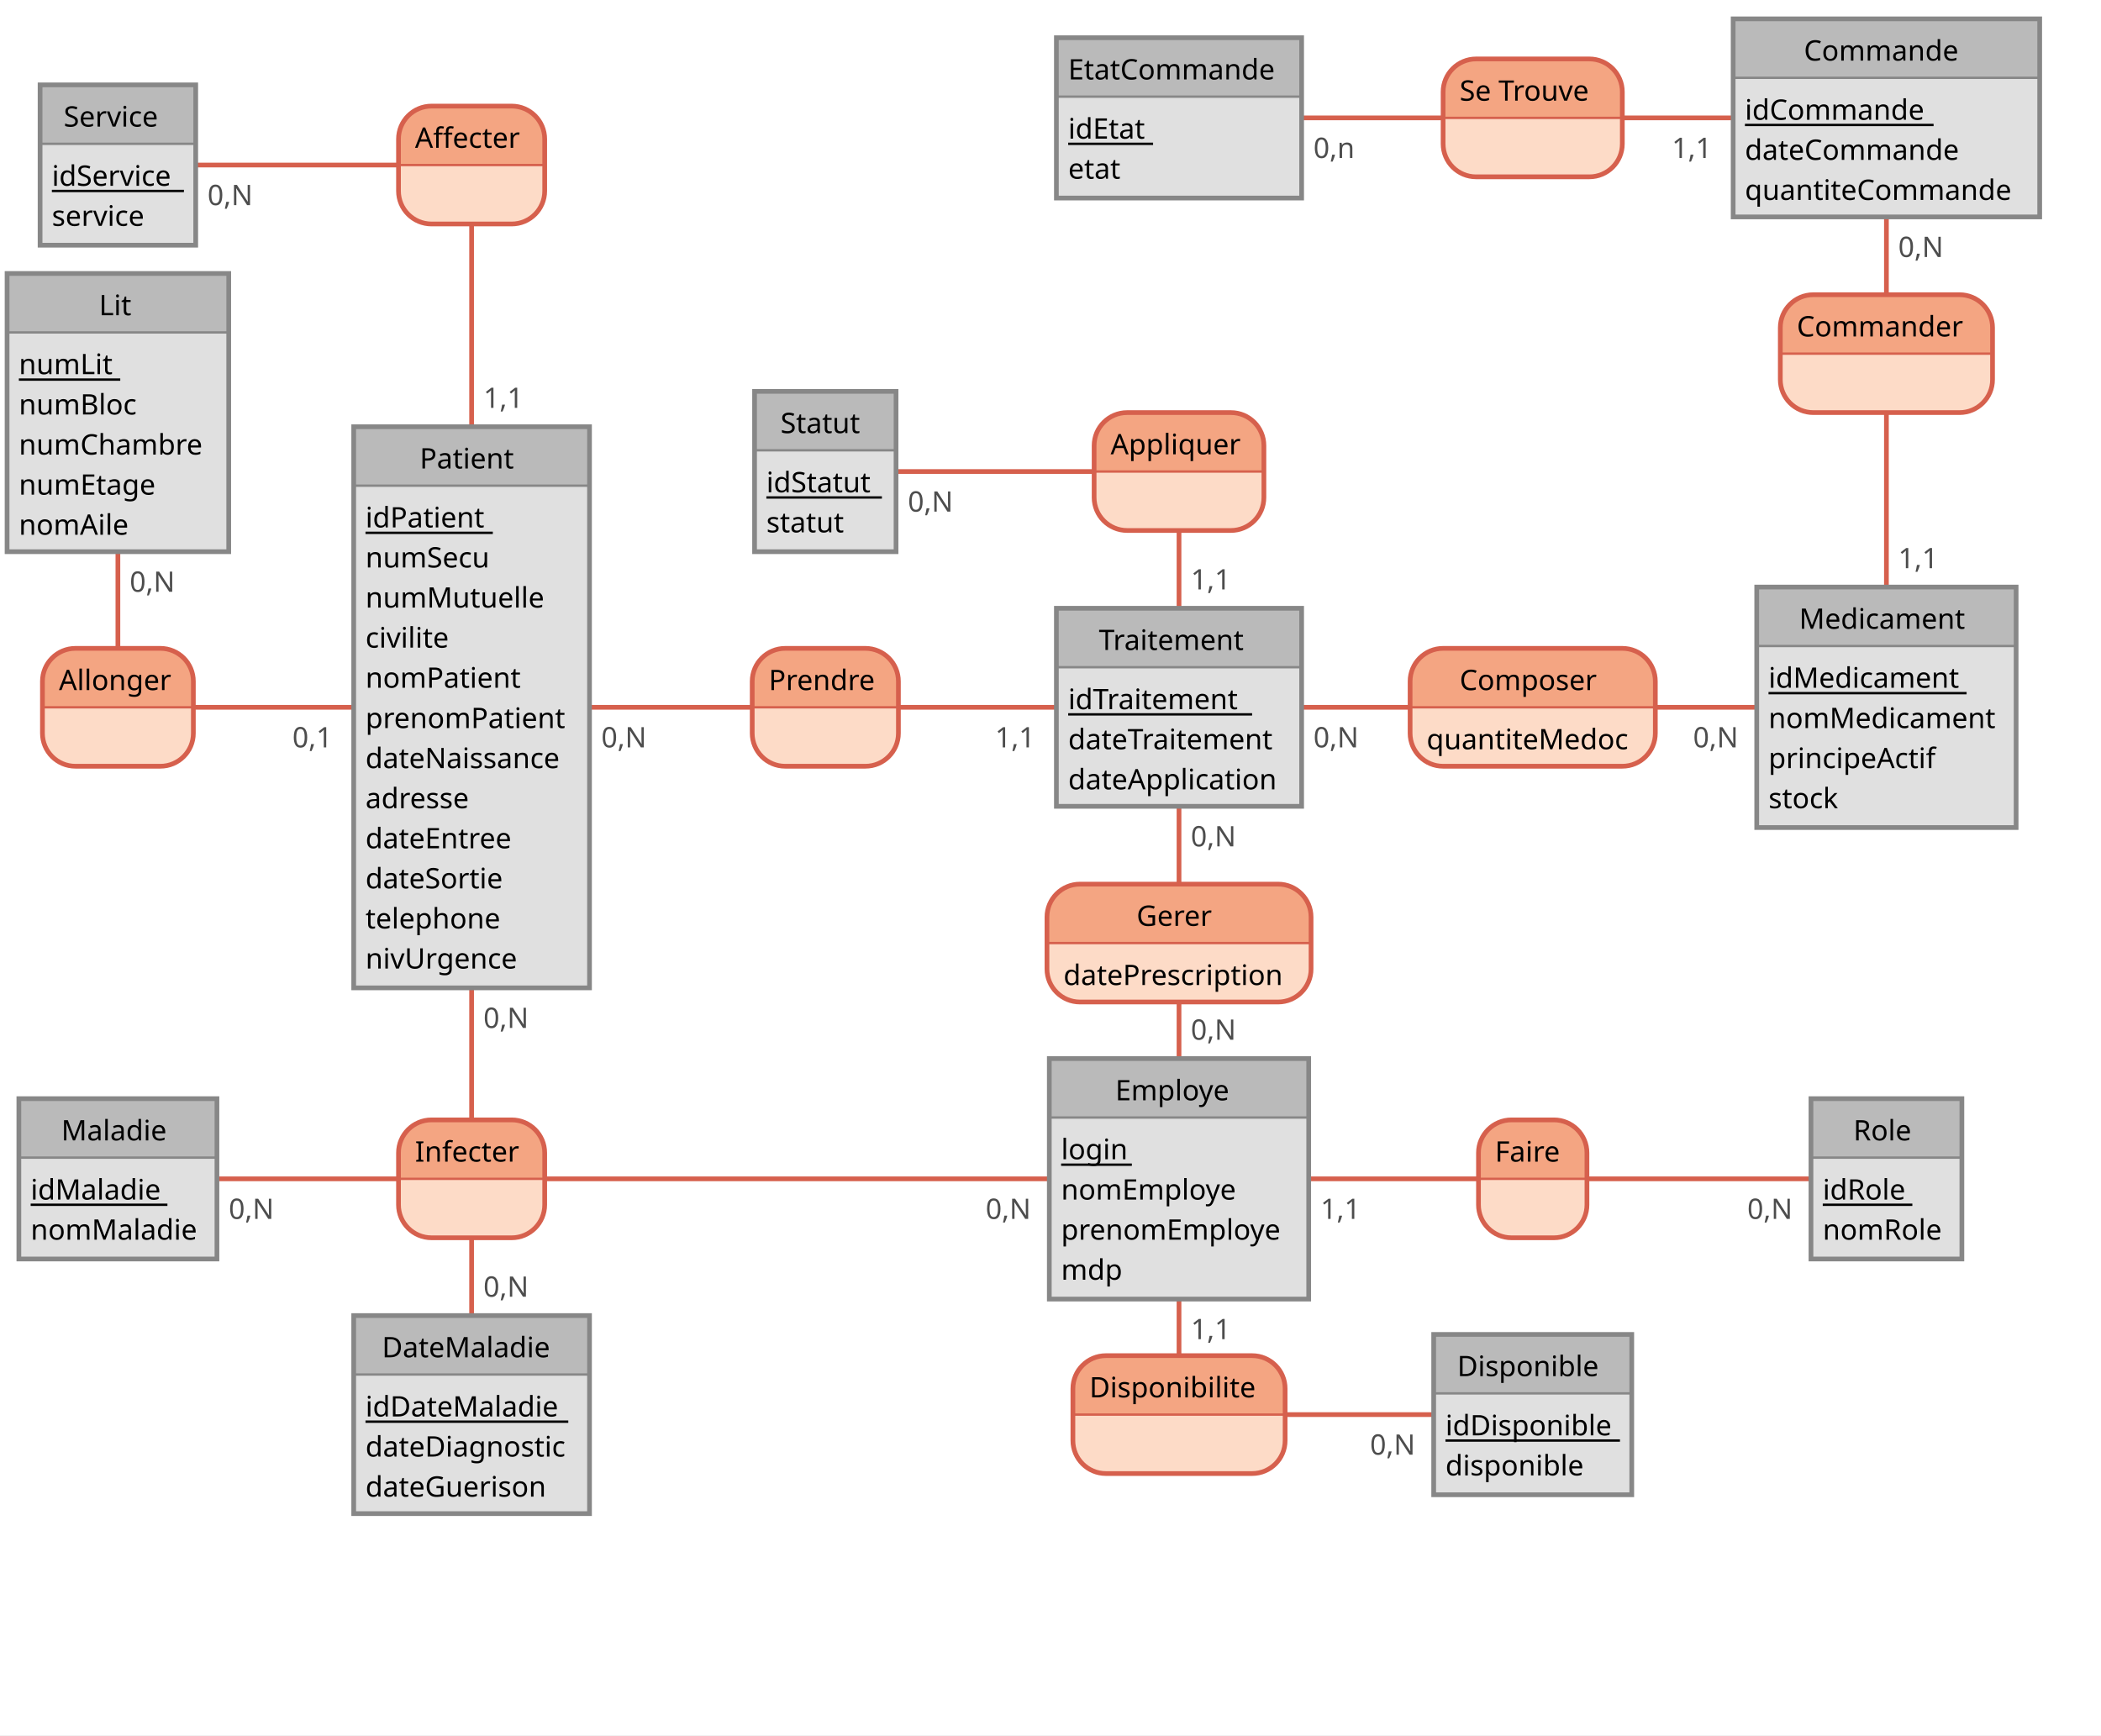
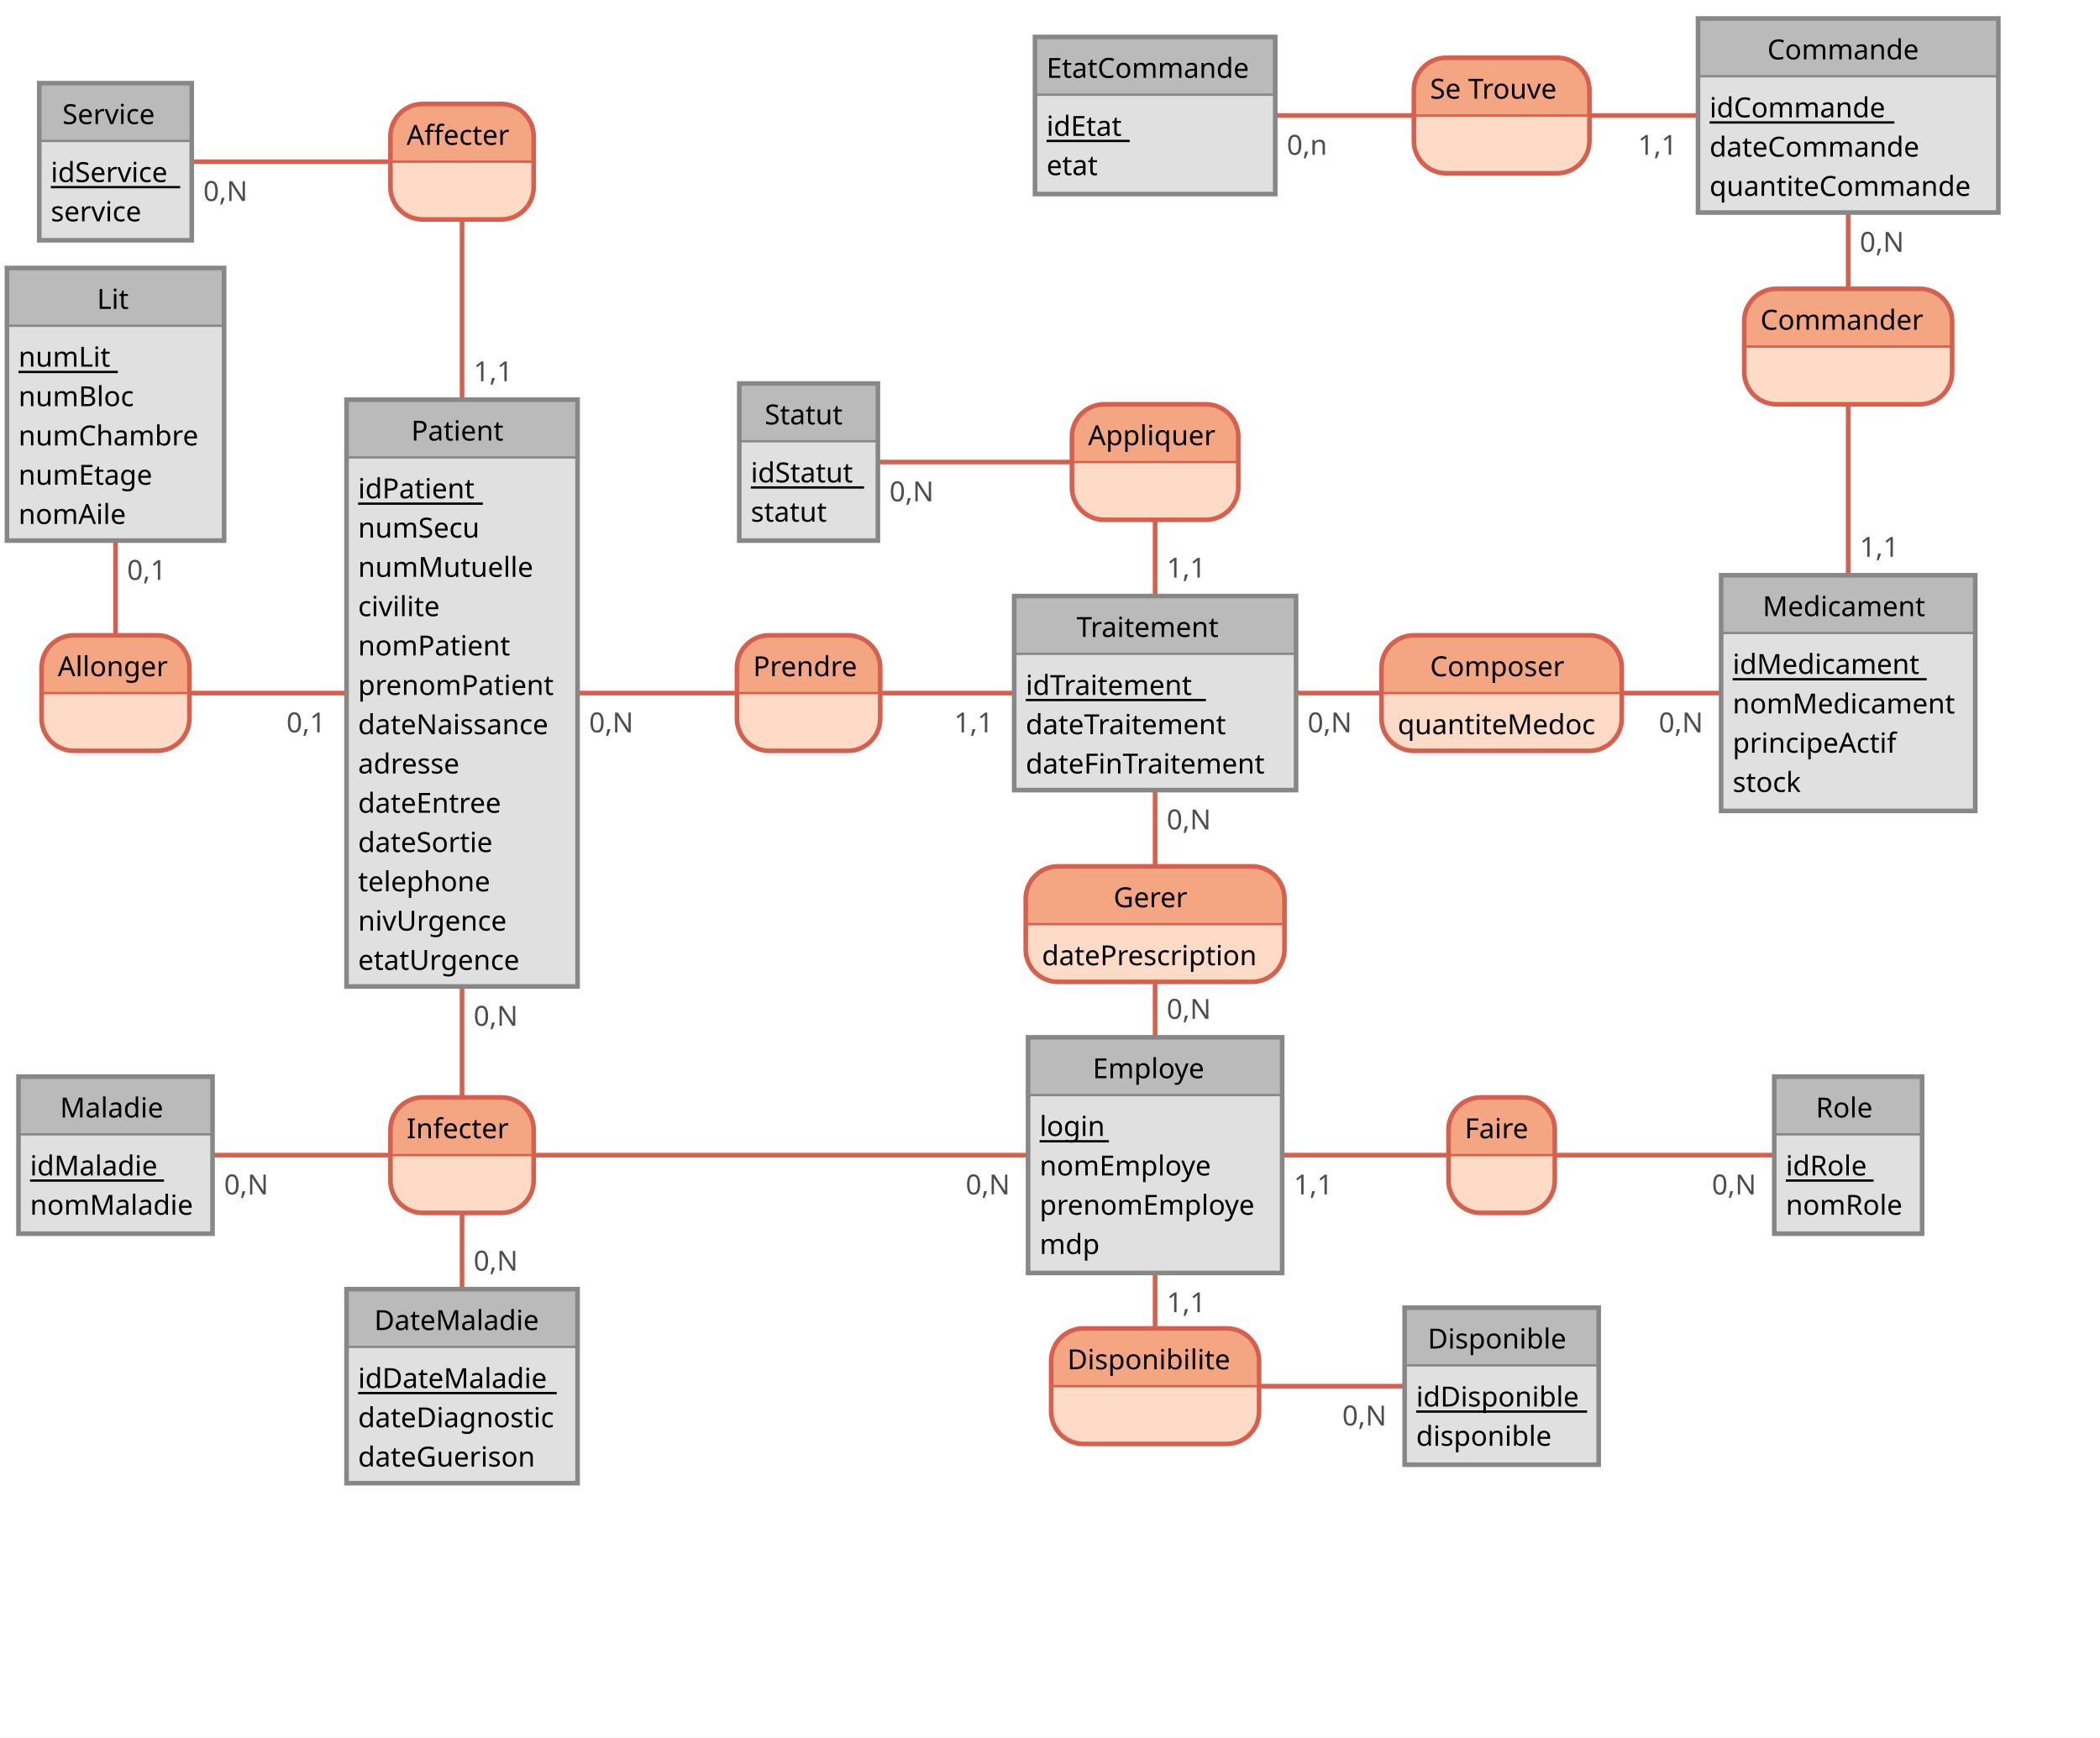
- <svg xmlns="http://www.w3.org/2000/svg" width="891" height="736" view_box="0 0 891 736">\n\n<rect id="frame" x="0" y="0" width="891" height="736" fill="#ffffff" stroke="none" stroke-width="0" />
+ <svg xmlns="http://www.w3.org/2000/svg" width="909" height="752" view_box="0 0 909 752">\n\n<rect id="frame" x="0" y="0" width="909" height="752" fill="#ffffff" stroke="none" stroke-width="0" />
  <line x1="800" y1="50" x2="650" y2="50" stroke="#d6604d" stroke-width="2" />
  <text x="709" y="67.0" fill="#4d4d4d" font-family="Verdana" font-size="12">1,1</text>
  <line x1="500" y1="50" x2="650" y2="50" stroke="#d6604d" stroke-width="2" />
  <text x="557" y="67.0" fill="#4d4d4d" font-family="Verdana" font-size="12">0,n</text>
  <g id="association-Se Trouve">
    <path d="M 674 25 a 14 14 90 0 1 14 14 V 50 h -76 V 39 a 14 14 90 0 1 14 -14" fill="#f4a582" stroke="#f4a582" stroke-width="0" />
    <path d="M 688 50.0 v 11 a 14 14 90 0 1 -14 14 H 626 a 14 14 90 0 1 -14 -14 V 50.0 H 76" fill="#fddbc7" stroke="#fddbc7" stroke-width="0" />
    <rect x="612" y="25" width="76" height="50" fill="none" rx="14" stroke="#d6604d" stroke-width="2" />
    <line x1="612" y1="50" x2="688" y2="50" stroke="#d6604d" stroke-width="1" />
    <text x="619" y="42.7" fill="#000000" font-family="Verdana" font-size="12">Se Trouve</text>
  </g>
  <line x1="200" y1="300" x2="350" y2="300" stroke="#d6604d" stroke-width="2" />
  <text x="255" y="317.0" fill="#4d4d4d" font-family="Verdana" font-size="12">0,N</text>
  <line x1="500" y1="300" x2="350" y2="300" stroke="#d6604d" stroke-width="2" />
-   <text x="422" y="317.0" fill="#4d4d4d" font-family="Verdana" font-size="12">1,1</text>
+   <text x="413" y="317.0" fill="#4d4d4d" font-family="Verdana" font-size="12">1,1</text>
  <g id="association-Prendre">
    <path d="M 367 275 a 14 14 90 0 1 14 14 V 300 h -62 V 289 a 14 14 90 0 1 14 -14" fill="#f4a582" stroke="#f4a582" stroke-width="0" />
    <path d="M 381 300.0 v 11 a 14 14 90 0 1 -14 14 H 333 a 14 14 90 0 1 -14 -14 V 300.0 H 62" fill="#fddbc7" stroke="#fddbc7" stroke-width="0" />
    <rect x="319" y="275" width="62" height="50" fill="none" rx="14" stroke="#d6604d" stroke-width="2" />
    <line x1="319" y1="300" x2="381" y2="300" stroke="#d6604d" stroke-width="1" />
    <text x="326" y="292.7" fill="#000000" font-family="Verdana" font-size="12">Prendre</text>
  </g>
  <line x1="200" y1="300" x2="200" y2="500" stroke="#d6604d" stroke-width="2" />
-   <text x="205.0" y="436" fill="#4d4d4d" font-family="Verdana" font-size="12">0,N</text>
+   <text x="205.0" y="444" fill="#4d4d4d" font-family="Verdana" font-size="12">0,N</text>
  <line x1="50" y1="500" x2="200" y2="500" stroke="#d6604d" stroke-width="2" />
  <text x="97" y="517.0" fill="#4d4d4d" font-family="Verdana" font-size="12">0,N</text>
  <line x1="500" y1="500" x2="200" y2="500" stroke="#d6604d" stroke-width="2" />
  <text x="418" y="517.0" fill="#4d4d4d" font-family="Verdana" font-size="12">0,N</text>
  <line x1="200" y1="600" x2="200" y2="500" stroke="#d6604d" stroke-width="2" />
  <text x="205.0" y="550" fill="#4d4d4d" font-family="Verdana" font-size="12">0,N</text>
  <g id="association-Infecter">
    <path d="M 217 475 a 14 14 90 0 1 14 14 V 500 h -62 V 489 a 14 14 90 0 1 14 -14" fill="#f4a582" stroke="#f4a582" stroke-width="0" />
    <path d="M 231 500.0 v 11 a 14 14 90 0 1 -14 14 H 183 a 14 14 90 0 1 -14 -14 V 500.0 H 62" fill="#fddbc7" stroke="#fddbc7" stroke-width="0" />
    <rect x="169" y="475" width="62" height="50" fill="none" rx="14" stroke="#d6604d" stroke-width="2" />
    <line x1="169" y1="500" x2="231" y2="500" stroke="#d6604d" stroke-width="1" />
    <text x="176" y="492.7" fill="#000000" font-family="Verdana" font-size="12">Infecter</text>
  </g>
  <line x1="500" y1="500" x2="650" y2="500" stroke="#d6604d" stroke-width="2" />
  <text x="560" y="517.0" fill="#4d4d4d" font-family="Verdana" font-size="12">1,1</text>
  <line x1="800" y1="500" x2="650" y2="500" stroke="#d6604d" stroke-width="2" />
  <text x="741" y="517.0" fill="#4d4d4d" font-family="Verdana" font-size="12">0,N</text>
  <g id="association-Faire">
    <path d="M 659 475 a 14 14 90 0 1 14 14 V 500 h -46 V 489 a 14 14 90 0 1 14 -14" fill="#f4a582" stroke="#f4a582" stroke-width="0" />
    <path d="M 673 500.0 v 11 a 14 14 90 0 1 -14 14 H 641 a 14 14 90 0 1 -14 -14 V 500.0 H 46" fill="#fddbc7" stroke="#fddbc7" stroke-width="0" />
    <rect x="627" y="475" width="46" height="50" fill="none" rx="14" stroke="#d6604d" stroke-width="2" />
    <line x1="627" y1="500" x2="673" y2="500" stroke="#d6604d" stroke-width="1" />
    <text x="634" y="492.7" fill="#000000" font-family="Verdana" font-size="12">Faire</text>
  </g>
  <line x1="500" y1="300" x2="500" y2="200" stroke="#d6604d" stroke-width="2" />
  <text x="505.0" y="250" fill="#4d4d4d" font-family="Verdana" font-size="12">1,1</text>
  <line x1="350" y1="200" x2="500" y2="200" stroke="#d6604d" stroke-width="2" />
  <text x="385" y="217.0" fill="#4d4d4d" font-family="Verdana" font-size="12">0,N</text>
  <g id="association-Appliquer">
    <path d="M 522 175 a 14 14 90 0 1 14 14 V 200 h -72 V 189 a 14 14 90 0 1 14 -14" fill="#f4a582" stroke="#f4a582" stroke-width="0" />
    <path d="M 536 200.0 v 11 a 14 14 90 0 1 -14 14 H 478 a 14 14 90 0 1 -14 -14 V 200.0 H 72" fill="#fddbc7" stroke="#fddbc7" stroke-width="0" />
    <rect x="464" y="175" width="72" height="50" fill="none" rx="14" stroke="#d6604d" stroke-width="2" />
    <line x1="464" y1="200" x2="536" y2="200" stroke="#d6604d" stroke-width="1" />
    <text x="471" y="192.7" fill="#000000" font-family="Verdana" font-size="12">Appliquer</text>
  </g>
  <line x1="200" y1="300" x2="200" y2="70" stroke="#d6604d" stroke-width="2" />
-   <text x="205.0" y="173" fill="#4d4d4d" font-family="Verdana" font-size="12">1,1</text>
+   <text x="205.0" y="165" fill="#4d4d4d" font-family="Verdana" font-size="12">1,1</text>
  <line x1="50" y1="70" x2="200" y2="70" stroke="#d6604d" stroke-width="2" />
  <text x="88" y="87.0" fill="#4d4d4d" font-family="Verdana" font-size="12">0,N</text>
  <g id="association-Affecter">
    <path d="M 217 45 a 14 14 90 0 1 14 14 V 70 h -62 V 59 a 14 14 90 0 1 14 -14" fill="#f4a582" stroke="#f4a582" stroke-width="0" />
    <path d="M 231 70.0 v 11 a 14 14 90 0 1 -14 14 H 183 a 14 14 90 0 1 -14 -14 V 70.0 H 62" fill="#fddbc7" stroke="#fddbc7" stroke-width="0" />
    <rect x="169" y="45" width="62" height="50" fill="none" rx="14" stroke="#d6604d" stroke-width="2" />
    <line x1="169" y1="70" x2="231" y2="70" stroke="#d6604d" stroke-width="1" />
    <text x="176" y="62.7" fill="#000000" font-family="Verdana" font-size="12">Affecter</text>
  </g>
  <line x1="800" y1="50" x2="800" y2="150" stroke="#d6604d" stroke-width="2" />
  <text x="805.0" y="109" fill="#4d4d4d" font-family="Verdana" font-size="12">0,N</text>
  <line x1="800" y1="300" x2="800" y2="150" stroke="#d6604d" stroke-width="2" />
  <text x="805.0" y="241" fill="#4d4d4d" font-family="Verdana" font-size="12">1,1</text>
  <g id="association-Commander">
    <path d="M 831 125 a 14 14 90 0 1 14 14 V 150 h -90 V 139 a 14 14 90 0 1 14 -14" fill="#f4a582" stroke="#f4a582" stroke-width="0" />
    <path d="M 845 150.0 v 11 a 14 14 90 0 1 -14 14 H 769 a 14 14 90 0 1 -14 -14 V 150.0 H 90" fill="#fddbc7" stroke="#fddbc7" stroke-width="0" />
    <rect x="755" y="125" width="90" height="50" fill="none" rx="14" stroke="#d6604d" stroke-width="2" />
    <line x1="755" y1="150" x2="845" y2="150" stroke="#d6604d" stroke-width="1" />
    <text x="762" y="142.7" fill="#000000" font-family="Verdana" font-size="12">Commander</text>
  </g>
  <line x1="200" y1="300" x2="50" y2="300" stroke="#d6604d" stroke-width="2" />
  <text x="124" y="317.0" fill="#4d4d4d" font-family="Verdana" font-size="12">0,1</text>
  <line x1="50" y1="175" x2="50" y2="300" stroke="#d6604d" stroke-width="2" />
-   <text x="55.0" y="251" fill="#4d4d4d" font-family="Verdana" font-size="12">0,N</text>
+   <text x="55.0" y="251" fill="#4d4d4d" font-family="Verdana" font-size="12">0,1</text>
  <g id="association-Allonger">
    <path d="M 68 275 a 14 14 90 0 1 14 14 V 300 h -64 V 289 a 14 14 90 0 1 14 -14" fill="#f4a582" stroke="#f4a582" stroke-width="0" />
    <path d="M 82 300.0 v 11 a 14 14 90 0 1 -14 14 H 32 a 14 14 90 0 1 -14 -14 V 300.0 H 64" fill="#fddbc7" stroke="#fddbc7" stroke-width="0" />
    <rect x="18" y="275" width="64" height="50" fill="none" rx="14" stroke="#d6604d" stroke-width="2" />
    <line x1="18" y1="300" x2="82" y2="300" stroke="#d6604d" stroke-width="1" />
    <text x="25" y="292.7" fill="#000000" font-family="Verdana" font-size="12">Allonger</text>
  </g>
  <line x1="500" y1="500" x2="500" y2="600" stroke="#d6604d" stroke-width="2" />
  <text x="505.0" y="568" fill="#4d4d4d" font-family="Verdana" font-size="12">1,1</text>
  <line x1="650" y1="600" x2="500" y2="600" stroke="#d6604d" stroke-width="2" />
  <text x="581" y="617.0" fill="#4d4d4d" font-family="Verdana" font-size="12">0,N</text>
  <g id="association-Disponibilite">
    <path d="M 531 575 a 14 14 90 0 1 14 14 V 600 h -90 V 589 a 14 14 90 0 1 14 -14" fill="#f4a582" stroke="#f4a582" stroke-width="0" />
    <path d="M 545 600.0 v 11 a 14 14 90 0 1 -14 14 H 469 a 14 14 90 0 1 -14 -14 V 600.0 H 90" fill="#fddbc7" stroke="#fddbc7" stroke-width="0" />
    <rect x="455" y="575" width="90" height="50" fill="none" rx="14" stroke="#d6604d" stroke-width="2" />
    <line x1="455" y1="600" x2="545" y2="600" stroke="#d6604d" stroke-width="1" />
    <text x="462" y="592.7" fill="#000000" font-family="Verdana" font-size="12">Disponibilite</text>
  </g>
  <line x1="500" y1="300" x2="650" y2="300" stroke="#d6604d" stroke-width="2" />
-   <text x="557" y="317.0" fill="#4d4d4d" font-family="Verdana" font-size="12">0,N</text>
+   <text x="566" y="317.0" fill="#4d4d4d" font-family="Verdana" font-size="12">0,N</text>
  <line x1="800" y1="300" x2="650" y2="300" stroke="#d6604d" stroke-width="2" />
  <text x="718" y="317.0" fill="#4d4d4d" font-family="Verdana" font-size="12">0,N</text>
  <g id="association-Composer">
    <path d="M 688 275 a 14 14 90 0 1 14 14 V 300 h -104 V 289 a 14 14 90 0 1 14 -14" fill="#f4a582" stroke="#f4a582" stroke-width="0" />
    <path d="M 702 300.0 v 11 a 14 14 90 0 1 -14 14 H 612 a 14 14 90 0 1 -14 -14 V 300.0 H 104" fill="#fddbc7" stroke="#fddbc7" stroke-width="0" />
    <rect x="598" y="275" width="104" height="50" fill="none" rx="14" stroke="#d6604d" stroke-width="2" />
    <line x1="598" y1="300" x2="702" y2="300" stroke="#d6604d" stroke-width="1" />
    <text x="619" y="292.7" fill="#000000" font-family="Verdana" font-size="12">Composer</text>
    <text x="605" y="317.8" fill="#000000" font-family="Verdana" font-size="12">quantiteMedoc</text>
  </g>
  <line x1="500" y1="500" x2="500" y2="400" stroke="#d6604d" stroke-width="2" />
  <text x="505.0" y="441" fill="#4d4d4d" font-family="Verdana" font-size="12">0,N</text>
  <line x1="500" y1="300" x2="500" y2="400" stroke="#d6604d" stroke-width="2" />
  <text x="505.0" y="359" fill="#4d4d4d" font-family="Verdana" font-size="12">0,N</text>
  <g id="association-Gerer">
    <path d="M 542 375 a 14 14 90 0 1 14 14 V 400 h -112 V 389 a 14 14 90 0 1 14 -14" fill="#f4a582" stroke="#f4a582" stroke-width="0" />
    <path d="M 556 400.0 v 11 a 14 14 90 0 1 -14 14 H 458 a 14 14 90 0 1 -14 -14 V 400.0 H 112" fill="#fddbc7" stroke="#fddbc7" stroke-width="0" />
    <rect x="444" y="375" width="112" height="50" fill="none" rx="14" stroke="#d6604d" stroke-width="2" />
    <line x1="444" y1="400" x2="556" y2="400" stroke="#d6604d" stroke-width="1" />
    <text x="482" y="392.7" fill="#000000" font-family="Verdana" font-size="12">Gerer</text>
    <text x="451" y="417.8" fill="#000000" font-family="Verdana" font-size="12">datePrescription</text>
  </g>
  <g id="entity-Employe">
    <g id="frame-Employe">
      <rect x="445" y="449" width="110" height="25" fill="#bababa" stroke="#bababa" stroke-width="0" />
      <rect x="445" y="474.0" width="110" height="77" fill="#e0e0e0" stroke="#e0e0e0" stroke-width="0" />
      <rect x="445" y="449" width="110" height="102" fill="none" stroke="#878787" stroke-width="2" />
      <line x1="445" y1="474" x2="555" y2="474" stroke="#878787" stroke-width="1" />
    </g>
    <text x="473" y="466.7" fill="#000000" font-family="Verdana" font-size="12">Employe</text>
    <text x="450" y="491.7" fill="#000000" font-family="Verdana" font-size="12">login</text>
    <line x1="450" y1="494" x2="480" y2="494" stroke="#000000" stroke-width="1" />
    <text x="450" y="508.8" fill="#000000" font-family="Verdana" font-size="12">nomEmploye</text>
    <text x="450" y="525.8" fill="#000000" font-family="Verdana" font-size="12">prenomEmploye</text>
    <text x="450" y="542.8" fill="#000000" font-family="Verdana" font-size="12">mdp</text>
  </g>
  <g id="entity-DateMaladie">
    <g id="frame-DateMaladie">
      <rect x="150" y="558" width="100" height="25" fill="#bababa" stroke="#bababa" stroke-width="0" />
      <rect x="150" y="583.0" width="100" height="59" fill="#e0e0e0" stroke="#e0e0e0" stroke-width="0" />
      <rect x="150" y="558" width="100" height="84" fill="none" stroke="#878787" stroke-width="2" />
      <line x1="150" y1="583" x2="250" y2="583" stroke="#878787" stroke-width="1" />
    </g>
    <text x="162" y="575.7" fill="#000000" font-family="Verdana" font-size="12">DateMaladie</text>
    <text x="155" y="600.8" fill="#000000" font-family="Verdana" font-size="12">idDateMaladie</text>
    <line x1="155" y1="603" x2="241" y2="603" stroke="#000000" stroke-width="1" />
    <text x="155" y="617.8" fill="#000000" font-family="Verdana" font-size="12">dateDiagnostic</text>
    <text x="155" y="634.8" fill="#000000" font-family="Verdana" font-size="12">dateGuerison</text>
  </g>
  <g id="entity-Patient">
    <g id="frame-Patient">
-       <rect x="150" y="181" width="100" height="25" fill="#bababa" stroke="#bababa" stroke-width="0" />
-       <rect x="150" y="206.0" width="100" height="213" fill="#e0e0e0" stroke="#e0e0e0" stroke-width="0" />
-       <rect x="150" y="181" width="100" height="238" fill="none" stroke="#878787" stroke-width="2" />
-       <line x1="150" y1="206" x2="250" y2="206" stroke="#878787" stroke-width="1" />
-     </g>
-     <text x="178" y="198.7" fill="#000000" font-family="Verdana" font-size="12">Patient</text>
-     <text x="155" y="223.7" fill="#000000" font-family="Verdana" font-size="12">idPatient</text>
-     <line x1="155" y1="226" x2="209" y2="226" stroke="#000000" stroke-width="1" />
-     <text x="155" y="240.7" fill="#000000" font-family="Verdana" font-size="12">numSecu</text>
-     <text x="155" y="257.7" fill="#000000" font-family="Verdana" font-size="12">numMutuelle</text>
-     <text x="155" y="274.7" fill="#000000" font-family="Verdana" font-size="12">civilite</text>
-     <text x="155" y="291.7" fill="#000000" font-family="Verdana" font-size="12">nomPatient</text>
-     <text x="155" y="308.8" fill="#000000" font-family="Verdana" font-size="12">prenomPatient</text>
-     <text x="155" y="325.8" fill="#000000" font-family="Verdana" font-size="12">dateNaissance</text>
-     <text x="155" y="342.8" fill="#000000" font-family="Verdana" font-size="12">adresse</text>
-     <text x="155" y="359.8" fill="#000000" font-family="Verdana" font-size="12">dateEntree</text>
-     <text x="155" y="376.8" fill="#000000" font-family="Verdana" font-size="12">dateSortie</text>
-     <text x="155" y="393.8" fill="#000000" font-family="Verdana" font-size="12">telephone</text>
-     <text x="155" y="410.8" fill="#000000" font-family="Verdana" font-size="12">nivUrgence</text>
+       <rect x="150" y="173" width="100" height="25" fill="#bababa" stroke="#bababa" stroke-width="0" />
+       <rect x="150" y="198.0" width="100" height="229" fill="#e0e0e0" stroke="#e0e0e0" stroke-width="0" />
+       <rect x="150" y="173" width="100" height="254" fill="none" stroke="#878787" stroke-width="2" />
+       <line x1="150" y1="198" x2="250" y2="198" stroke="#878787" stroke-width="1" />
+     </g>
+     <text x="178" y="190.7" fill="#000000" font-family="Verdana" font-size="12">Patient</text>
+     <text x="155" y="215.7" fill="#000000" font-family="Verdana" font-size="12">idPatient</text>
+     <line x1="155" y1="218" x2="209" y2="218" stroke="#000000" stroke-width="1" />
+     <text x="155" y="232.7" fill="#000000" font-family="Verdana" font-size="12">numSecu</text>
+     <text x="155" y="249.7" fill="#000000" font-family="Verdana" font-size="12">numMutuelle</text>
+     <text x="155" y="266.7" fill="#000000" font-family="Verdana" font-size="12">civilite</text>
+     <text x="155" y="283.7" fill="#000000" font-family="Verdana" font-size="12">nomPatient</text>
+     <text x="155" y="300.8" fill="#000000" font-family="Verdana" font-size="12">prenomPatient</text>
+     <text x="155" y="317.8" fill="#000000" font-family="Verdana" font-size="12">dateNaissance</text>
+     <text x="155" y="334.8" fill="#000000" font-family="Verdana" font-size="12">adresse</text>
+     <text x="155" y="351.8" fill="#000000" font-family="Verdana" font-size="12">dateEntree</text>
+     <text x="155" y="368.8" fill="#000000" font-family="Verdana" font-size="12">dateSortie</text>
+     <text x="155" y="385.8" fill="#000000" font-family="Verdana" font-size="12">telephone</text>
+     <text x="155" y="402.8" fill="#000000" font-family="Verdana" font-size="12">nivUrgence</text>
+     <text x="155" y="419.8" fill="#000000" font-family="Verdana" font-size="12">etatUrgence</text>
  </g>
  <g id="entity-Disponible">
    <g id="frame-Disponible">
      <rect x="608" y="566" width="84" height="25" fill="#bababa" stroke="#bababa" stroke-width="0" />
      <rect x="608" y="591.0" width="84" height="43" fill="#e0e0e0" stroke="#e0e0e0" stroke-width="0" />
      <rect x="608" y="566" width="84" height="68" fill="none" stroke="#878787" stroke-width="2" />
      <line x1="608" y1="591" x2="692" y2="591" stroke="#878787" stroke-width="1" />
    </g>
    <text x="618" y="583.7" fill="#000000" font-family="Verdana" font-size="12">Disponible</text>
    <text x="613" y="608.8" fill="#000000" font-family="Verdana" font-size="12">idDisponible</text>
    <line x1="613" y1="611" x2="687" y2="611" stroke="#000000" stroke-width="1" />
    <text x="613" y="625.8" fill="#000000" font-family="Verdana" font-size="12">disponible</text>
  </g>
  <g id="entity-Service">
    <g id="frame-Service">
      <rect x="17" y="36" width="66" height="25" fill="#bababa" stroke="#bababa" stroke-width="0" />
      <rect x="17" y="61.0" width="66" height="43" fill="#e0e0e0" stroke="#e0e0e0" stroke-width="0" />
      <rect x="17" y="36" width="66" height="68" fill="none" stroke="#878787" stroke-width="2" />
      <line x1="17" y1="61" x2="83" y2="61" stroke="#878787" stroke-width="1" />
    </g>
    <text x="27" y="53.7" fill="#000000" font-family="Verdana" font-size="12">Service</text>
    <text x="22" y="78.8" fill="#000000" font-family="Verdana" font-size="12">idService</text>
    <line x1="22" y1="81" x2="78" y2="81" stroke="#000000" stroke-width="1" />
    <text x="22" y="95.8" fill="#000000" font-family="Verdana" font-size="12">service</text>
  </g>
  <g id="entity-Statut">
    <g id="frame-Statut">
      <rect x="320" y="166" width="60" height="25" fill="#bababa" stroke="#bababa" stroke-width="0" />
      <rect x="320" y="191.0" width="60" height="43" fill="#e0e0e0" stroke="#e0e0e0" stroke-width="0" />
      <rect x="320" y="166" width="60" height="68" fill="none" stroke="#878787" stroke-width="2" />
      <line x1="320" y1="191" x2="380" y2="191" stroke="#878787" stroke-width="1" />
    </g>
    <text x="331" y="183.7" fill="#000000" font-family="Verdana" font-size="12">Statut</text>
    <text x="325" y="208.8" fill="#000000" font-family="Verdana" font-size="12">idStatut</text>
    <line x1="325" y1="211" x2="374" y2="211" stroke="#000000" stroke-width="1" />
    <text x="325" y="225.8" fill="#000000" font-family="Verdana" font-size="12">statut</text>
  </g>
  <g id="entity-Lit">
    <g id="frame-Lit">
      <rect x="3" y="116" width="94" height="25" fill="#bababa" stroke="#bababa" stroke-width="0" />
      <rect x="3" y="141.0" width="94" height="93" fill="#e0e0e0" stroke="#e0e0e0" stroke-width="0" />
      <rect x="3" y="116" width="94" height="118" fill="none" stroke="#878787" stroke-width="2" />
      <line x1="3" y1="141" x2="97" y2="141" stroke="#878787" stroke-width="1" />
    </g>
    <text x="42" y="133.7" fill="#000000" font-family="Verdana" font-size="12">Lit</text>
    <text x="8" y="158.7" fill="#000000" font-family="Verdana" font-size="12">numLit</text>
    <line x1="8" y1="161" x2="51" y2="161" stroke="#000000" stroke-width="1" />
    <text x="8" y="175.8" fill="#000000" font-family="Verdana" font-size="12">numBloc</text>
    <text x="8" y="192.8" fill="#000000" font-family="Verdana" font-size="12">numChambre</text>
    <text x="8" y="209.8" fill="#000000" font-family="Verdana" font-size="12">numEtage</text>
    <text x="8" y="226.8" fill="#000000" font-family="Verdana" font-size="12">nomAile</text>
  </g>
  <g id="entity-Medicament">
    <g id="frame-Medicament">
      <rect x="745" y="249" width="110" height="25" fill="#bababa" stroke="#bababa" stroke-width="0" />
      <rect x="745" y="274.0" width="110" height="77" fill="#e0e0e0" stroke="#e0e0e0" stroke-width="0" />
      <rect x="745" y="249" width="110" height="102" fill="none" stroke="#878787" stroke-width="2" />
      <line x1="745" y1="274" x2="855" y2="274" stroke="#878787" stroke-width="1" />
    </g>
    <text x="763" y="266.7" fill="#000000" font-family="Verdana" font-size="12">Medicament</text>
    <text x="750" y="291.7" fill="#000000" font-family="Verdana" font-size="12">idMedicament</text>
    <line x1="750" y1="294" x2="834" y2="294" stroke="#000000" stroke-width="1" />
    <text x="750" y="308.8" fill="#000000" font-family="Verdana" font-size="12">nomMedicament</text>
    <text x="750" y="325.8" fill="#000000" font-family="Verdana" font-size="12">principeActif</text>
    <text x="750" y="342.8" fill="#000000" font-family="Verdana" font-size="12">stock</text>
  </g>
  <g id="entity-Maladie">
    <g id="frame-Maladie">
      <rect x="8" y="466" width="84" height="25" fill="#bababa" stroke="#bababa" stroke-width="0" />
      <rect x="8" y="491.0" width="84" height="43" fill="#e0e0e0" stroke="#e0e0e0" stroke-width="0" />
      <rect x="8" y="466" width="84" height="68" fill="none" stroke="#878787" stroke-width="2" />
      <line x1="8" y1="491" x2="92" y2="491" stroke="#878787" stroke-width="1" />
    </g>
    <text x="26" y="483.7" fill="#000000" font-family="Verdana" font-size="12">Maladie</text>
    <text x="13" y="508.8" fill="#000000" font-family="Verdana" font-size="12">idMaladie</text>
    <line x1="13" y1="511" x2="71" y2="511" stroke="#000000" stroke-width="1" />
    <text x="13" y="525.8" fill="#000000" font-family="Verdana" font-size="12">nomMaladie</text>
  </g>
  <g id="entity-Traitement">
    <g id="frame-Traitement">
-       <rect x="448" y="258" width="104" height="25" fill="#bababa" stroke="#bababa" stroke-width="0" />
-       <rect x="448" y="283.0" width="104" height="59" fill="#e0e0e0" stroke="#e0e0e0" stroke-width="0" />
-       <rect x="448" y="258" width="104" height="84" fill="none" stroke="#878787" stroke-width="2" />
-       <line x1="448" y1="283" x2="552" y2="283" stroke="#878787" stroke-width="1" />
+       <rect x="439" y="258" width="122" height="25" fill="#bababa" stroke="#bababa" stroke-width="0" />
+       <rect x="439" y="283.0" width="122" height="59" fill="#e0e0e0" stroke="#e0e0e0" stroke-width="0" />
+       <rect x="439" y="258" width="122" height="84" fill="none" stroke="#878787" stroke-width="2" />
+       <line x1="439" y1="283" x2="561" y2="283" stroke="#878787" stroke-width="1" />
    </g>
    <text x="466" y="275.7" fill="#000000" font-family="Verdana" font-size="12">Traitement</text>
-     <text x="453" y="300.8" fill="#000000" font-family="Verdana" font-size="12">idTraitement</text>
-     <line x1="453" y1="303" x2="531" y2="303" stroke="#000000" stroke-width="1" />
-     <text x="453" y="317.8" fill="#000000" font-family="Verdana" font-size="12">dateTraitement</text>
-     <text x="453" y="334.8" fill="#000000" font-family="Verdana" font-size="12">dateApplication</text>
+     <text x="444" y="300.8" fill="#000000" font-family="Verdana" font-size="12">idTraitement</text>
+     <line x1="444" y1="303" x2="522" y2="303" stroke="#000000" stroke-width="1" />
+     <text x="444" y="317.8" fill="#000000" font-family="Verdana" font-size="12">dateTraitement</text>
+     <text x="444" y="334.8" fill="#000000" font-family="Verdana" font-size="12">dateFinTraitement</text>
  </g>
  <g id="entity-Commande">
    <g id="frame-Commande">
      <rect x="735" y="8" width="130" height="25" fill="#bababa" stroke="#bababa" stroke-width="0" />
      <rect x="735" y="33.0" width="130" height="59" fill="#e0e0e0" stroke="#e0e0e0" stroke-width="0" />
      <rect x="735" y="8" width="130" height="84" fill="none" stroke="#878787" stroke-width="2" />
      <line x1="735" y1="33" x2="865" y2="33" stroke="#878787" stroke-width="1" />
    </g>
    <text x="765" y="25.7" fill="#000000" font-family="Verdana" font-size="12">Commande</text>
    <text x="740" y="50.8" fill="#000000" font-family="Verdana" font-size="12">idCommande</text>
    <line x1="740" y1="53" x2="820" y2="53" stroke="#000000" stroke-width="1" />
    <text x="740" y="67.8" fill="#000000" font-family="Verdana" font-size="12">dateCommande</text>
    <text x="740" y="84.8" fill="#000000" font-family="Verdana" font-size="12">quantiteCommande</text>
  </g>
  <g id="entity-Role">
    <g id="frame-Role">
      <rect x="768" y="466" width="64" height="25" fill="#bababa" stroke="#bababa" stroke-width="0" />
      <rect x="768" y="491.0" width="64" height="43" fill="#e0e0e0" stroke="#e0e0e0" stroke-width="0" />
      <rect x="768" y="466" width="64" height="68" fill="none" stroke="#878787" stroke-width="2" />
      <line x1="768" y1="491" x2="832" y2="491" stroke="#878787" stroke-width="1" />
    </g>
    <text x="786" y="483.7" fill="#000000" font-family="Verdana" font-size="12">Role</text>
    <text x="773" y="508.8" fill="#000000" font-family="Verdana" font-size="12">idRole</text>
    <line x1="773" y1="511" x2="811" y2="511" stroke="#000000" stroke-width="1" />
    <text x="773" y="525.8" fill="#000000" font-family="Verdana" font-size="12">nomRole</text>
  </g>
  <g id="entity-EtatCommande">
    <g id="frame-EtatCommande">
      <rect x="448" y="16" width="104" height="25" fill="#bababa" stroke="#bababa" stroke-width="0" />
      <rect x="448" y="41.0" width="104" height="43" fill="#e0e0e0" stroke="#e0e0e0" stroke-width="0" />
      <rect x="448" y="16" width="104" height="68" fill="none" stroke="#878787" stroke-width="2" />
      <line x1="448" y1="41" x2="552" y2="41" stroke="#878787" stroke-width="1" />
    </g>
    <text x="453" y="33.7" fill="#000000" font-family="Verdana" font-size="12">EtatCommande</text>
    <text x="453" y="58.8" fill="#000000" font-family="Verdana" font-size="12">idEtat</text>
    <line x1="453" y1="61" x2="489" y2="61" stroke="#000000" stroke-width="1" />
    <text x="453" y="75.8" fill="#000000" font-family="Verdana" font-size="12">etat</text>
  </g>
</svg>
